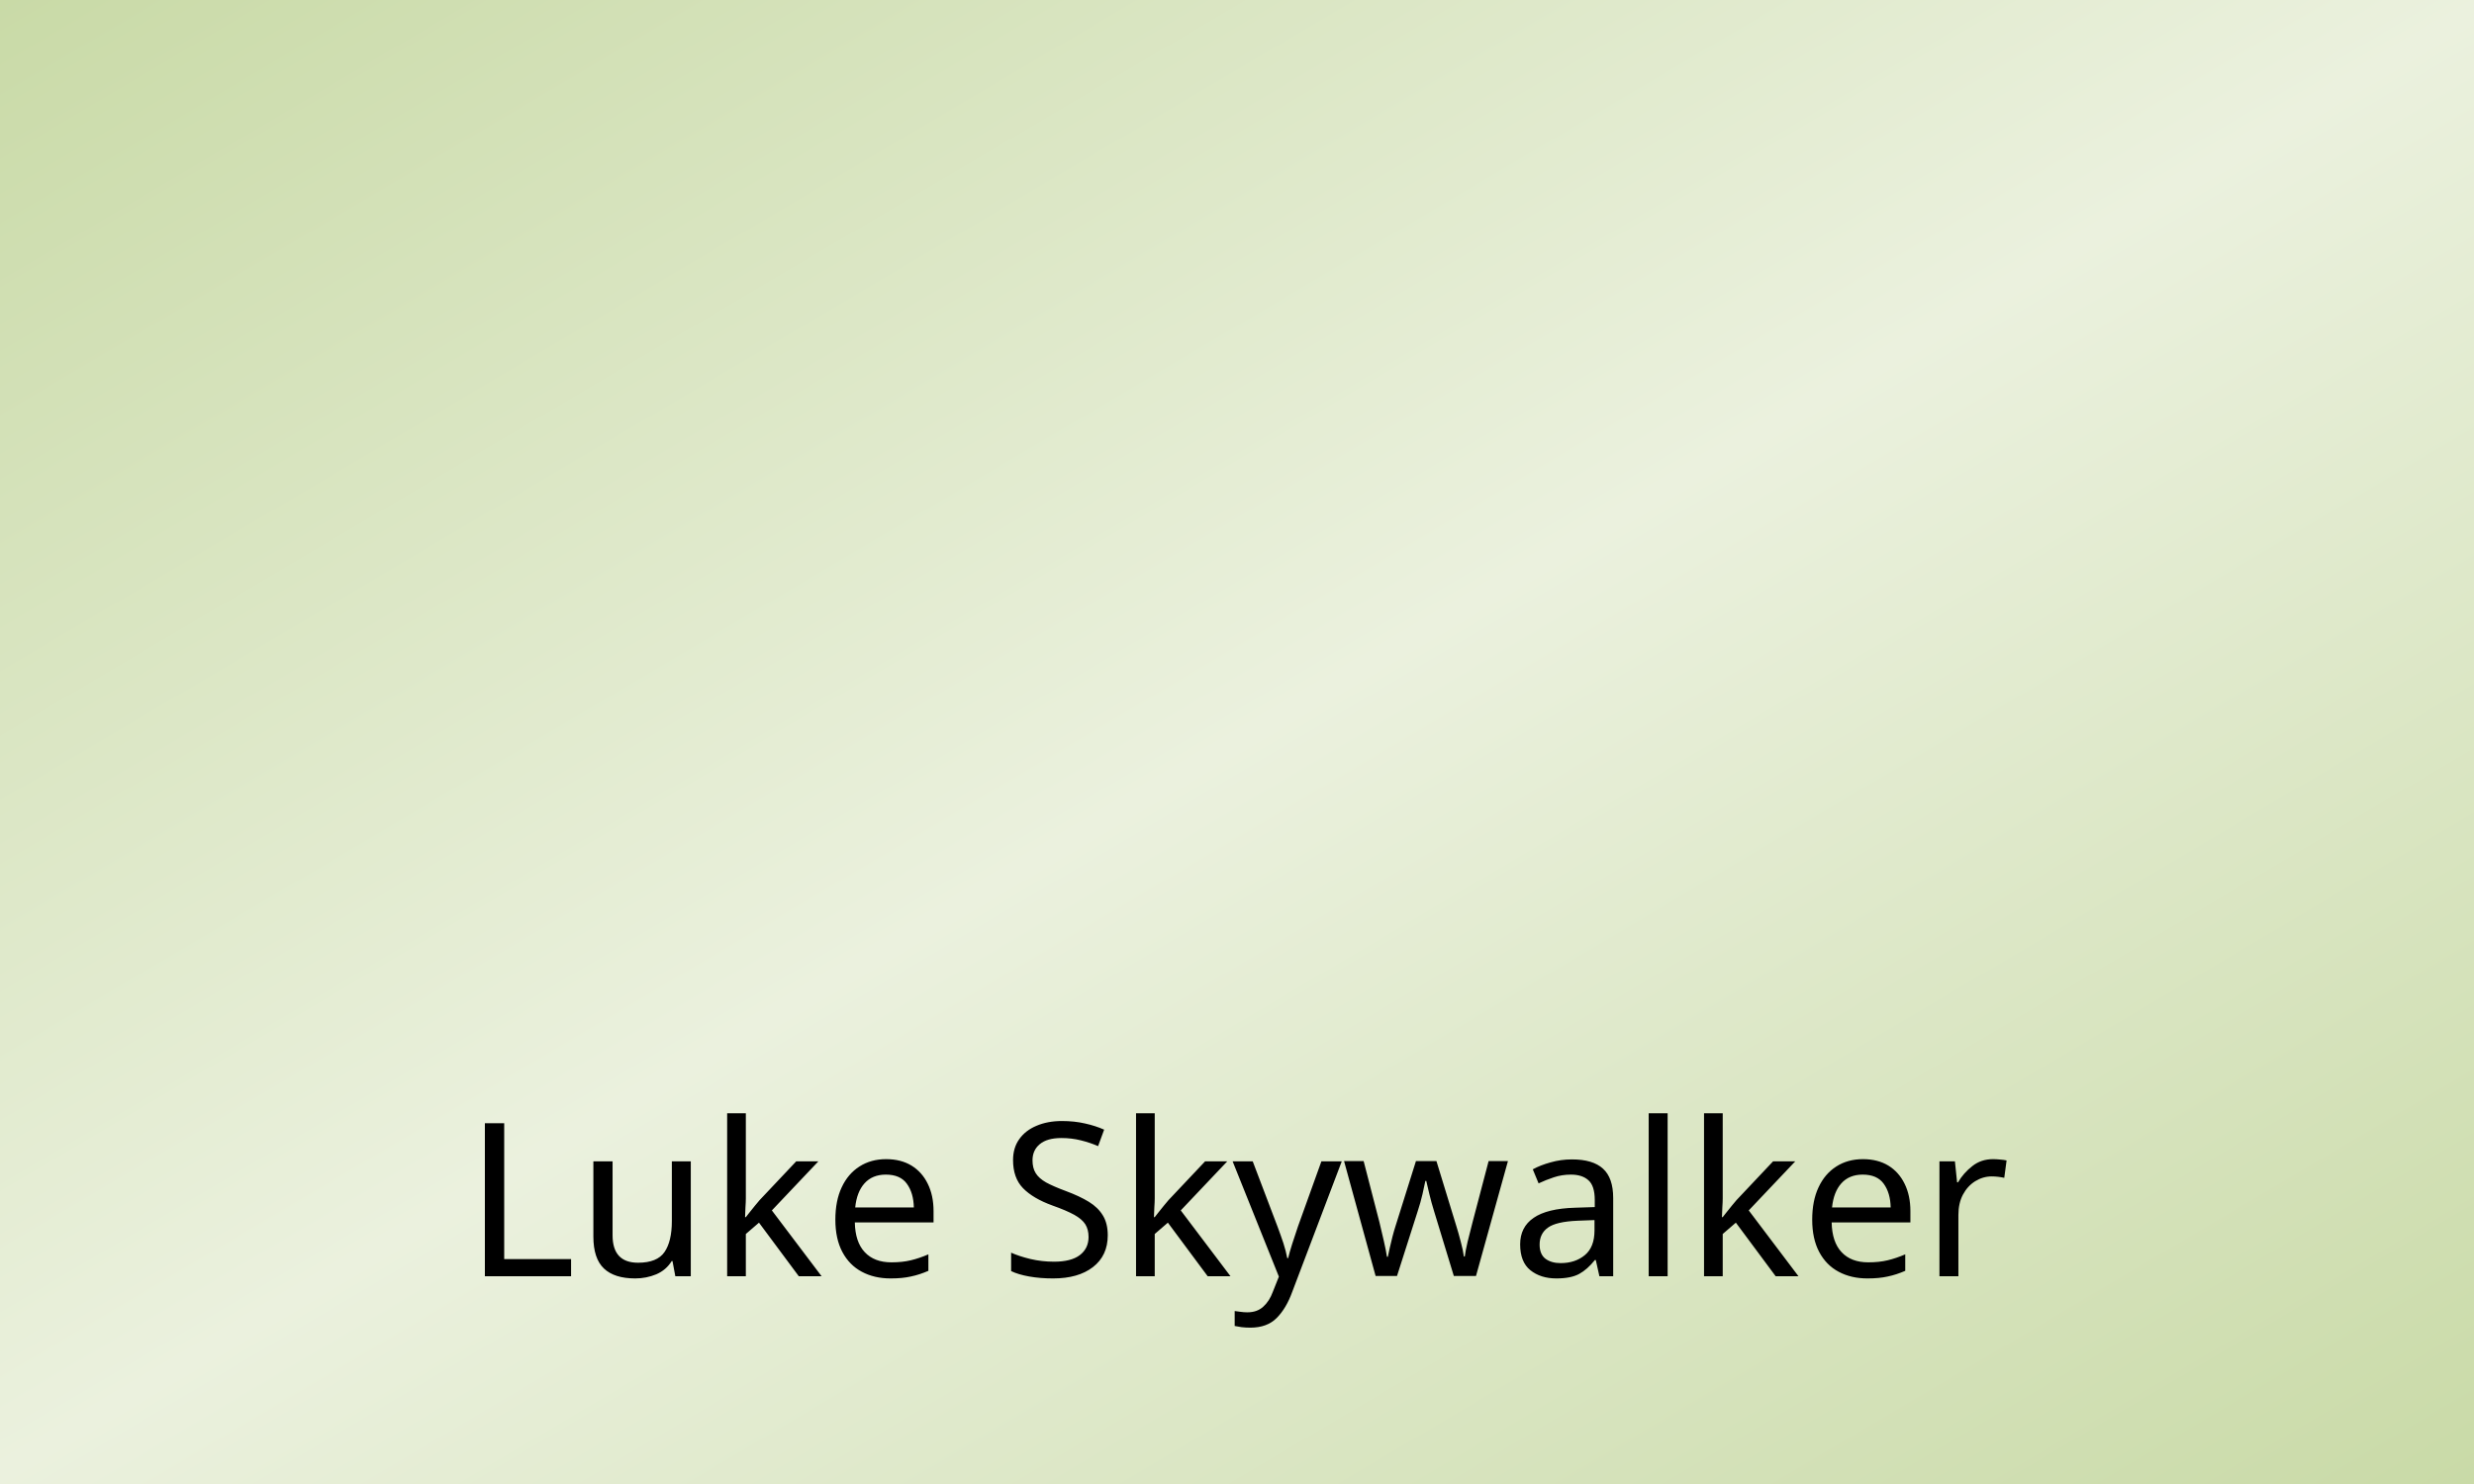
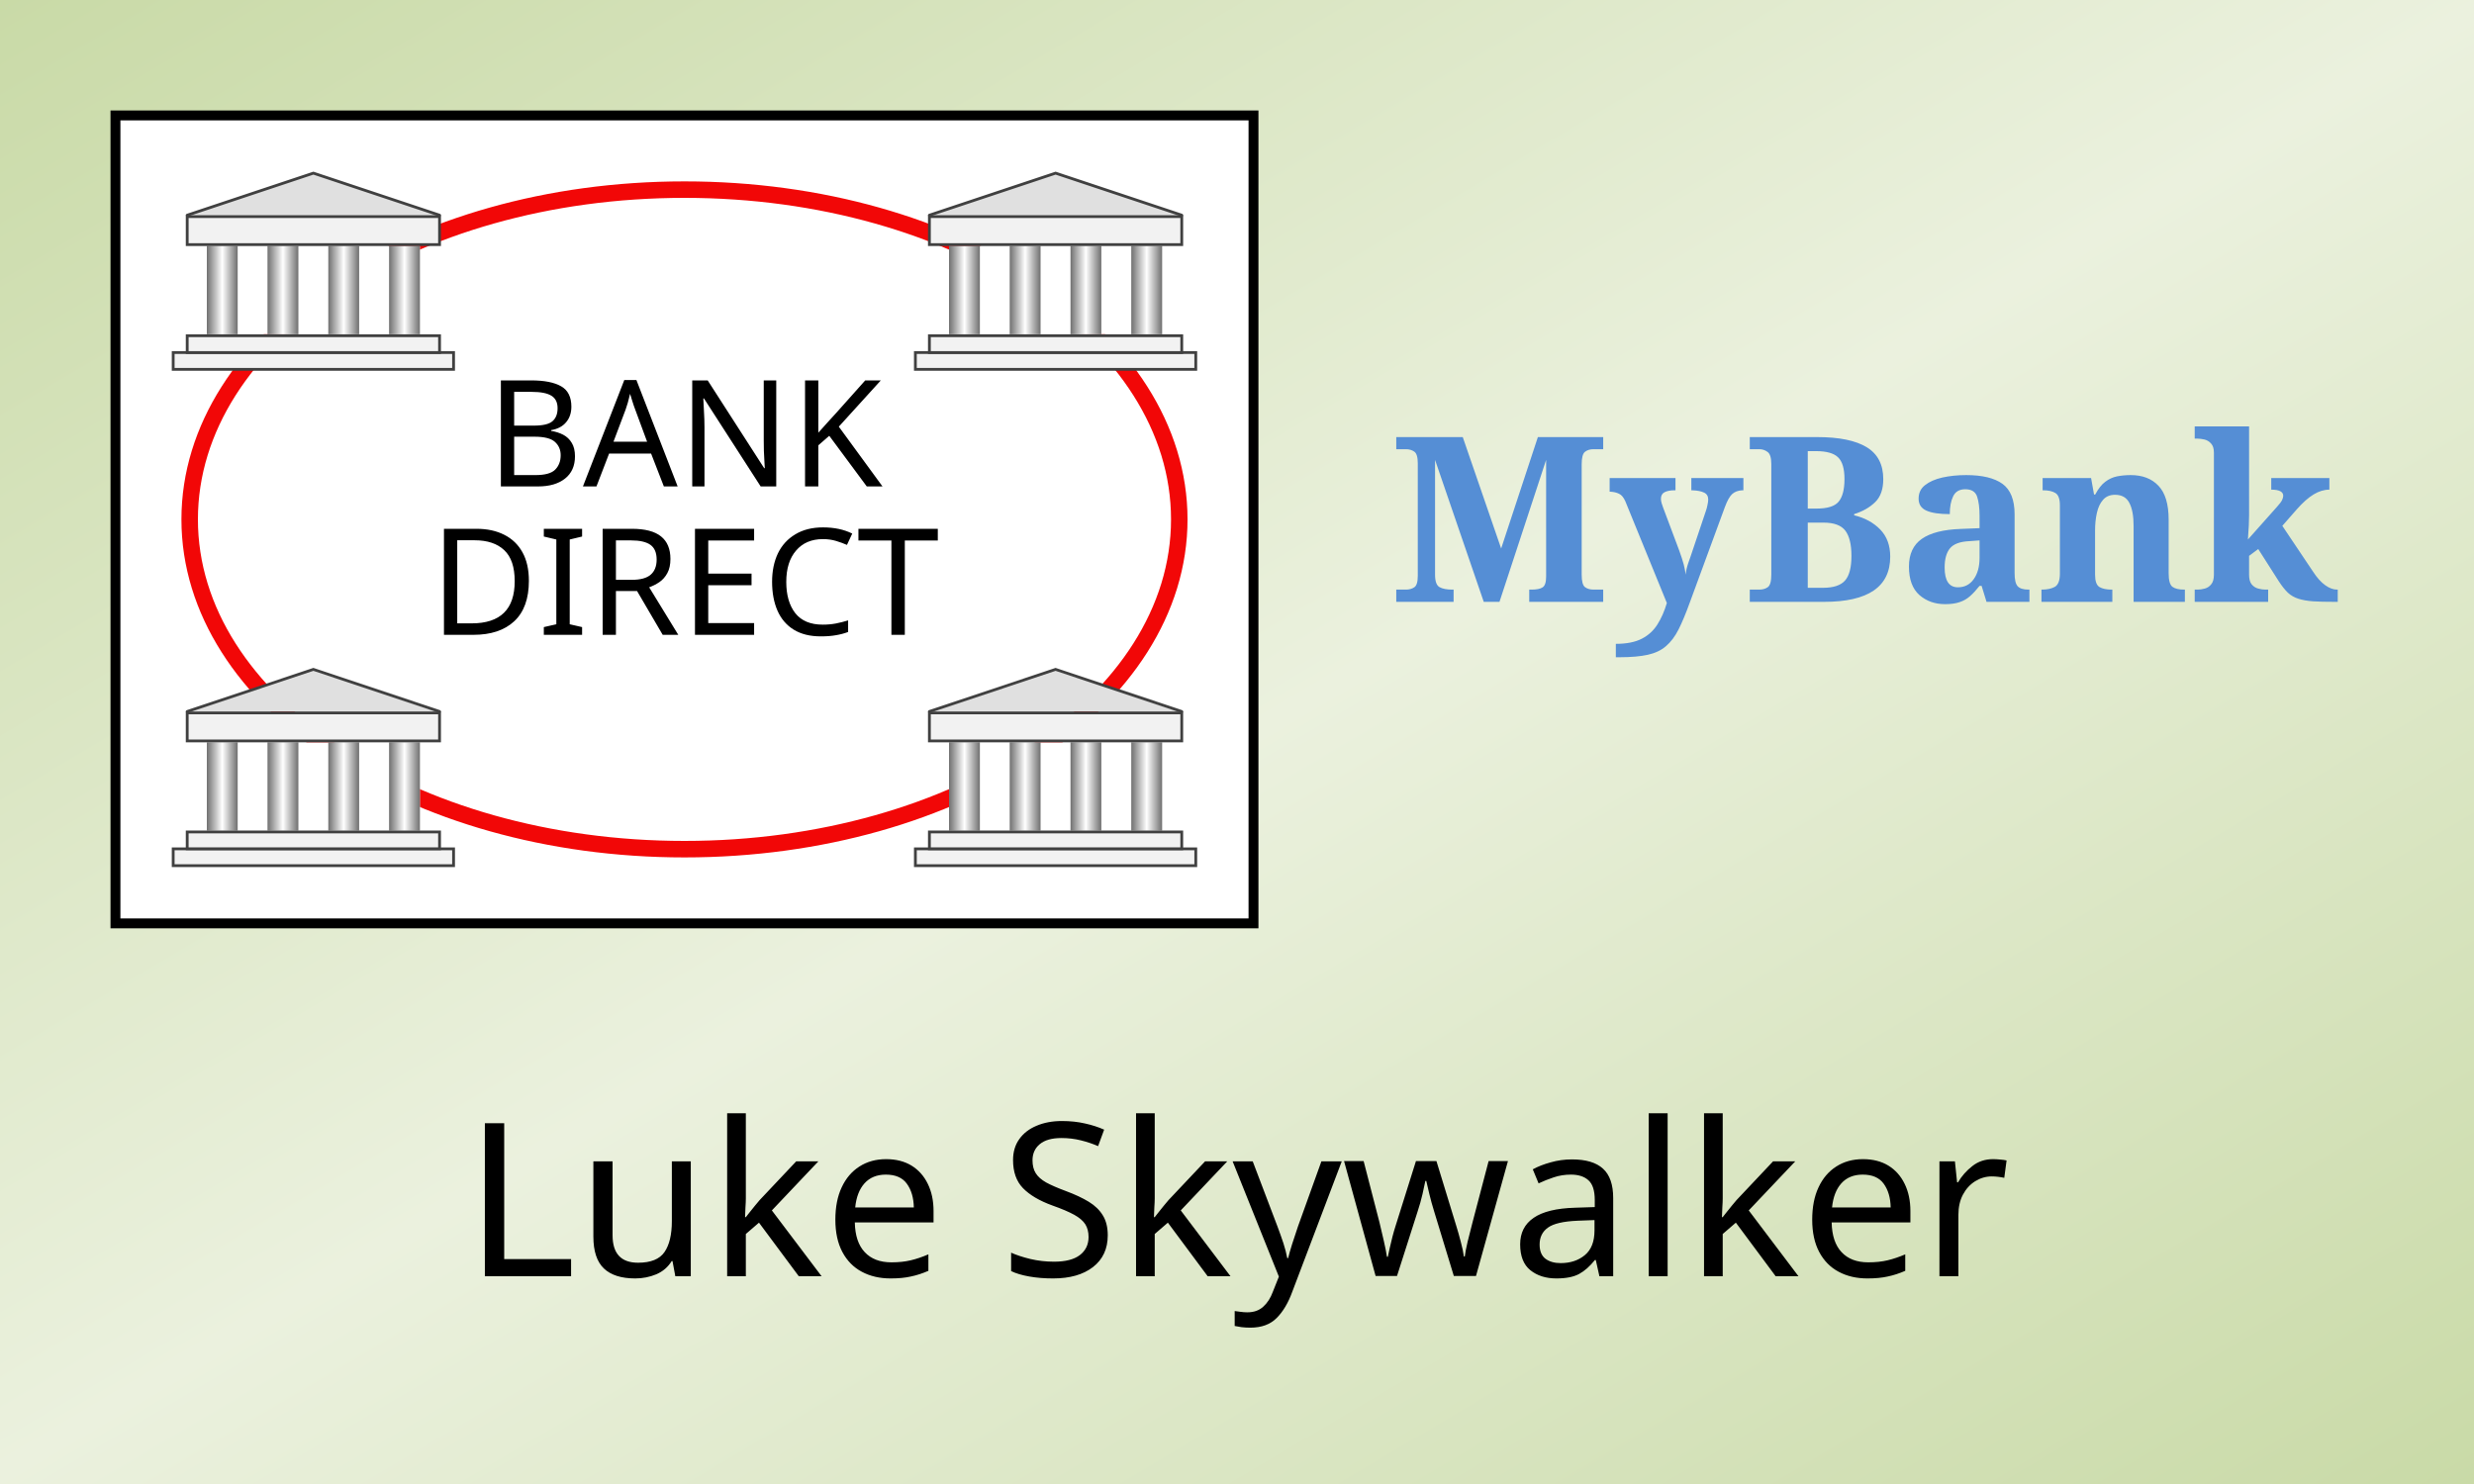
<svg xmlns="http://www.w3.org/2000/svg" width="300" height="180">
  <defs>
    <linearGradient y2="1" x2="1" y1="0" x1="0" id="bankdirectGradient">
      <stop offset="0" stop-color="#c9daa7" />
      <stop offset="0.5" stop-color="#ebf1de" />
      <stop offset="1" stop-color="#c9daa7" />
    </linearGradient>
    <linearGradient x2="1" x1="0" id="bankPillar">
      <stop stop-color="#707070" offset="0" />
      <stop stop-color="#ffffff" offset="0.5" />
      <stop stop-color="#707070" offset="1" />
    </linearGradient>
    <filter width="200%" height="200%" x="-50%" y="-50%" id="bankShaddow">
- </filter>
+       <feGaussianBlur stdDeviation="0.68" />
+     </filter>
  </defs>
  <rect x="0" y="0" width="300" height="180" fill="url(#bankdirectGradient)" />
  <text x="150" y="154.8" font-family="Sans-serif" font-size="26" text-anchor="middle">Luke Skywalker</text>
+   <text x="226" y="73" font-family="Serif" font-size="28" text-anchor="middle" fill="#558ed5" font-weight="bold">MyBank</text>
+   <rect x="14" y="14" width="138" height="98" stroke="#000000" stroke-width="1.2" fill="#ffffff" />
+   <ellipse cx="83" cy="63" rx="60" ry="40" stroke="#f20707" stroke-width="2" fill="none" />
+   <text x="83" y="59" font-family="Sans-serif" font-size="18" text-anchor="middle">BANK</text>
+   <text x="83" y="77" font-family="Sans-serif" font-size="18" text-anchor="middle">DIRECT</text>
+   <rect x="25.08" y="29.83" width="25.84" height="10.71" fill="#ffffff" />
+   <rect x="25.08" y="29.83" width="3.74" height="10.71" fill="url(#bankPillar)" />
+   <rect x="32.44" y="29.83" width="3.74" height="10.71" fill="url(#bankPillar)" />
+   <rect x="39.81" y="29.83" width="3.74" height="10.71" fill="url(#bankPillar)" />
+   <rect x="47.18" y="29.83" width="3.74" height="10.71" fill="url(#bankPillar)" />
+   <path stroke="#404040" stroke-width="0.34" fill="#e0e0e0" d="M 22.7,26.1 L 38,21 53.3,26.1" stroke-linecap="round" />
+   <rect x="22.7" y="26.27" width="30.6" height="3.4" stroke="#404040" stroke-width="0.34" fill="#f2f2f2" />
+   <rect x="21" y="42.76" width="34" height="2.04" stroke="#404040" stroke-width="0.34" fill="#f2f2f2" />
+   <rect x="22.7" y="40.72" width="30.6" height="2.04" stroke="#404040" stroke-width="0.34" fill="#f2f2f2" />
+   <rect x="25.08" y="90.04" width="25.84" height="10.71" fill="#ffffff" />
+   <rect x="25.08" y="90.04" width="3.74" height="10.71" fill="url(#bankPillar)" />
+   <rect x="32.44" y="90.04" width="3.74" height="10.71" fill="url(#bankPillar)" />
+   <rect x="39.81" y="90.04" width="3.74" height="10.71" fill="url(#bankPillar)" />
+   <rect x="47.18" y="90.04" width="3.74" height="10.71" fill="url(#bankPillar)" />
+   <path stroke="#404040" stroke-width="0.34" fill="#e0e0e0" d="M 22.7,86.3 L 38,81.19 53.3,86.3" stroke-linecap="round" />
+   <rect x="22.7" y="86.47" width="30.6" height="3.4" stroke="#404040" stroke-width="0.34" fill="#f2f2f2" />
+   <rect x="21" y="102.96" width="34" height="2.04" stroke="#404040" stroke-width="0.34" fill="#f2f2f2" />
+   <rect x="22.7" y="100.91" width="30.6" height="2.04" stroke="#404040" stroke-width="0.34" fill="#f2f2f2" />
+   <rect x="115.08" y="29.83" width="25.84" height="10.71" fill="#ffffff" />
+   <rect x="115.08" y="29.83" width="3.74" height="10.71" fill="url(#bankPillar)" />
+   <rect x="122.44" y="29.83" width="3.74" height="10.71" fill="url(#bankPillar)" />
+   <rect x="129.81" y="29.83" width="3.74" height="10.71" fill="url(#bankPillar)" />
+   <rect x="137.18" y="29.83" width="3.74" height="10.71" fill="url(#bankPillar)" />
+   <path stroke="#404040" stroke-width="0.34" fill="#e0e0e0" d="M 112.7,26.1 L 128,21 143.3,26.1" stroke-linecap="round" />
+   <rect x="112.7" y="26.27" width="30.6" height="3.4" stroke="#404040" stroke-width="0.34" fill="#f2f2f2" />
+   <rect x="111" y="42.76" width="34" height="2.04" stroke="#404040" stroke-width="0.34" fill="#f2f2f2" />
+   <rect x="112.7" y="40.72" width="30.6" height="2.04" stroke="#404040" stroke-width="0.34" fill="#f2f2f2" />
+   <rect x="115.08" y="90.04" width="25.84" height="10.71" fill="#ffffff" />
+   <rect x="115.08" y="90.04" width="3.74" height="10.71" fill="url(#bankPillar)" />
+   <rect x="122.44" y="90.04" width="3.74" height="10.71" fill="url(#bankPillar)" />
+   <rect x="129.81" y="90.04" width="3.74" height="10.71" fill="url(#bankPillar)" />
+   <rect x="137.18" y="90.04" width="3.74" height="10.71" fill="url(#bankPillar)" />
+   <path stroke="#404040" stroke-width="0.34" fill="#e0e0e0" d="M 112.7,86.3 L 128,81.19 143.3,86.3" stroke-linecap="round" />
+   <rect x="112.7" y="86.47" width="30.6" height="3.4" stroke="#404040" stroke-width="0.34" fill="#f2f2f2" />
+   <rect x="111" y="102.96" width="34" height="2.04" stroke="#404040" stroke-width="0.34" fill="#f2f2f2" />
+   <rect x="112.7" y="100.91" width="30.6" height="2.04" stroke="#404040" stroke-width="0.34" fill="#f2f2f2" />
</svg>
